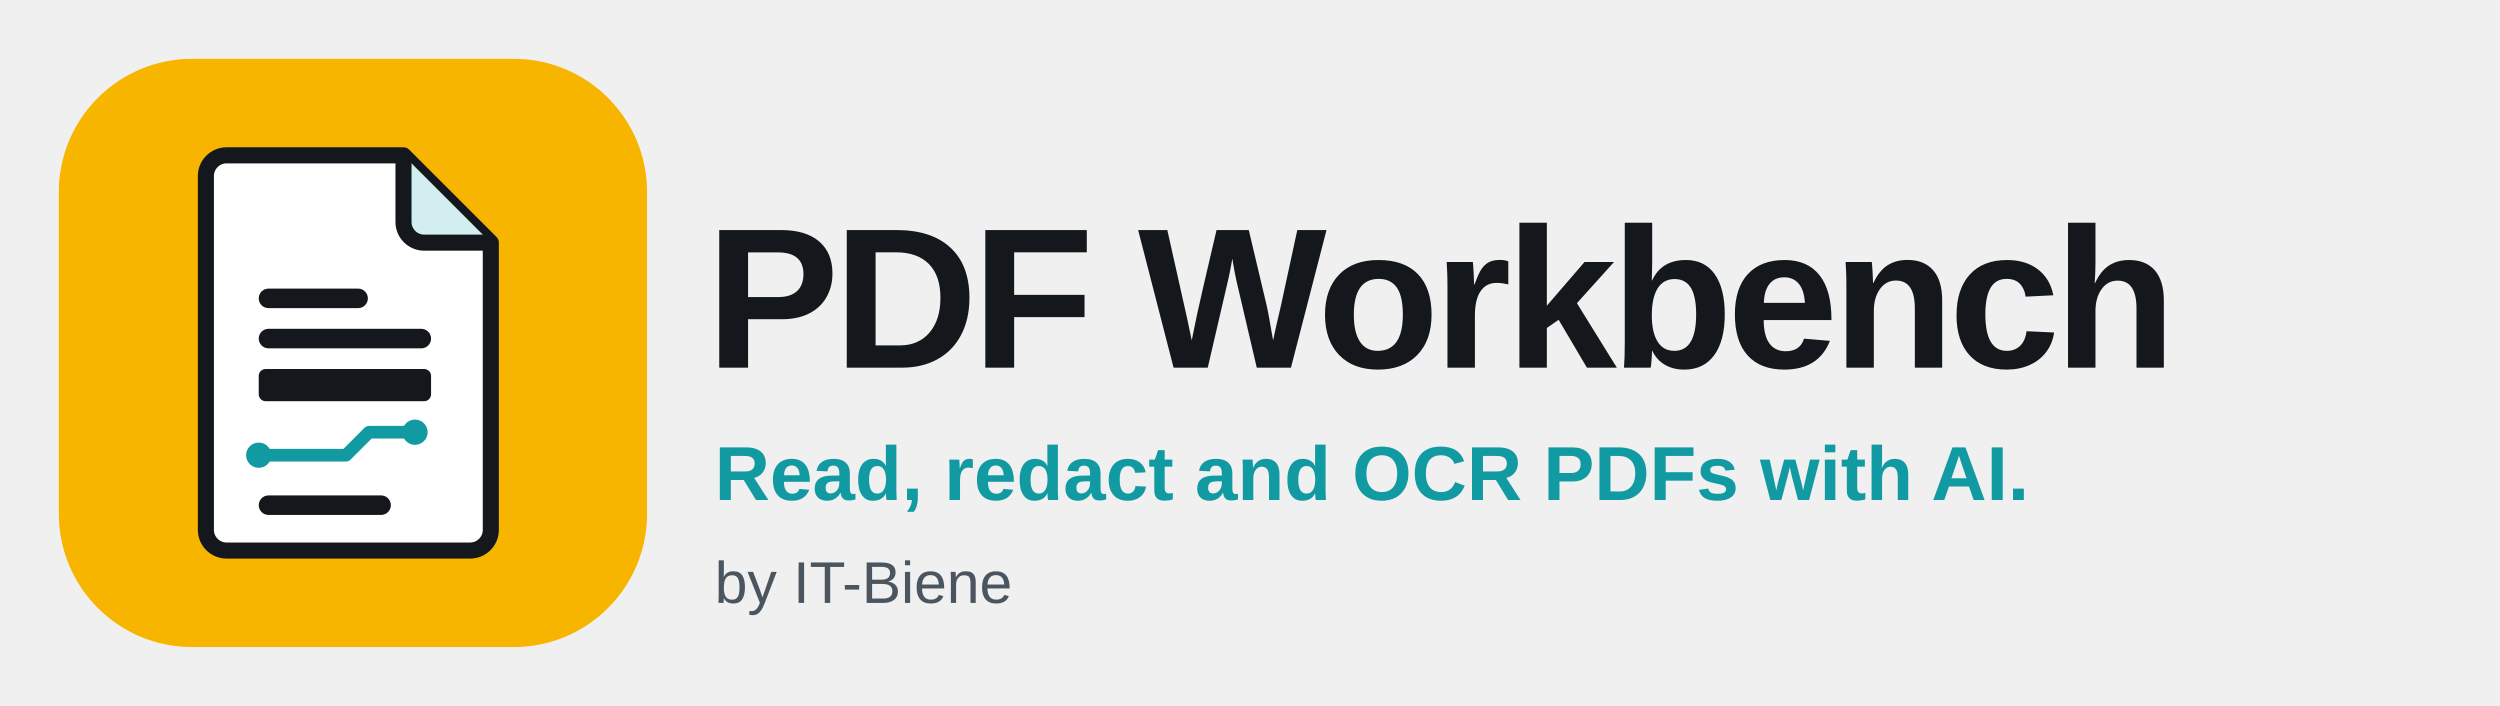
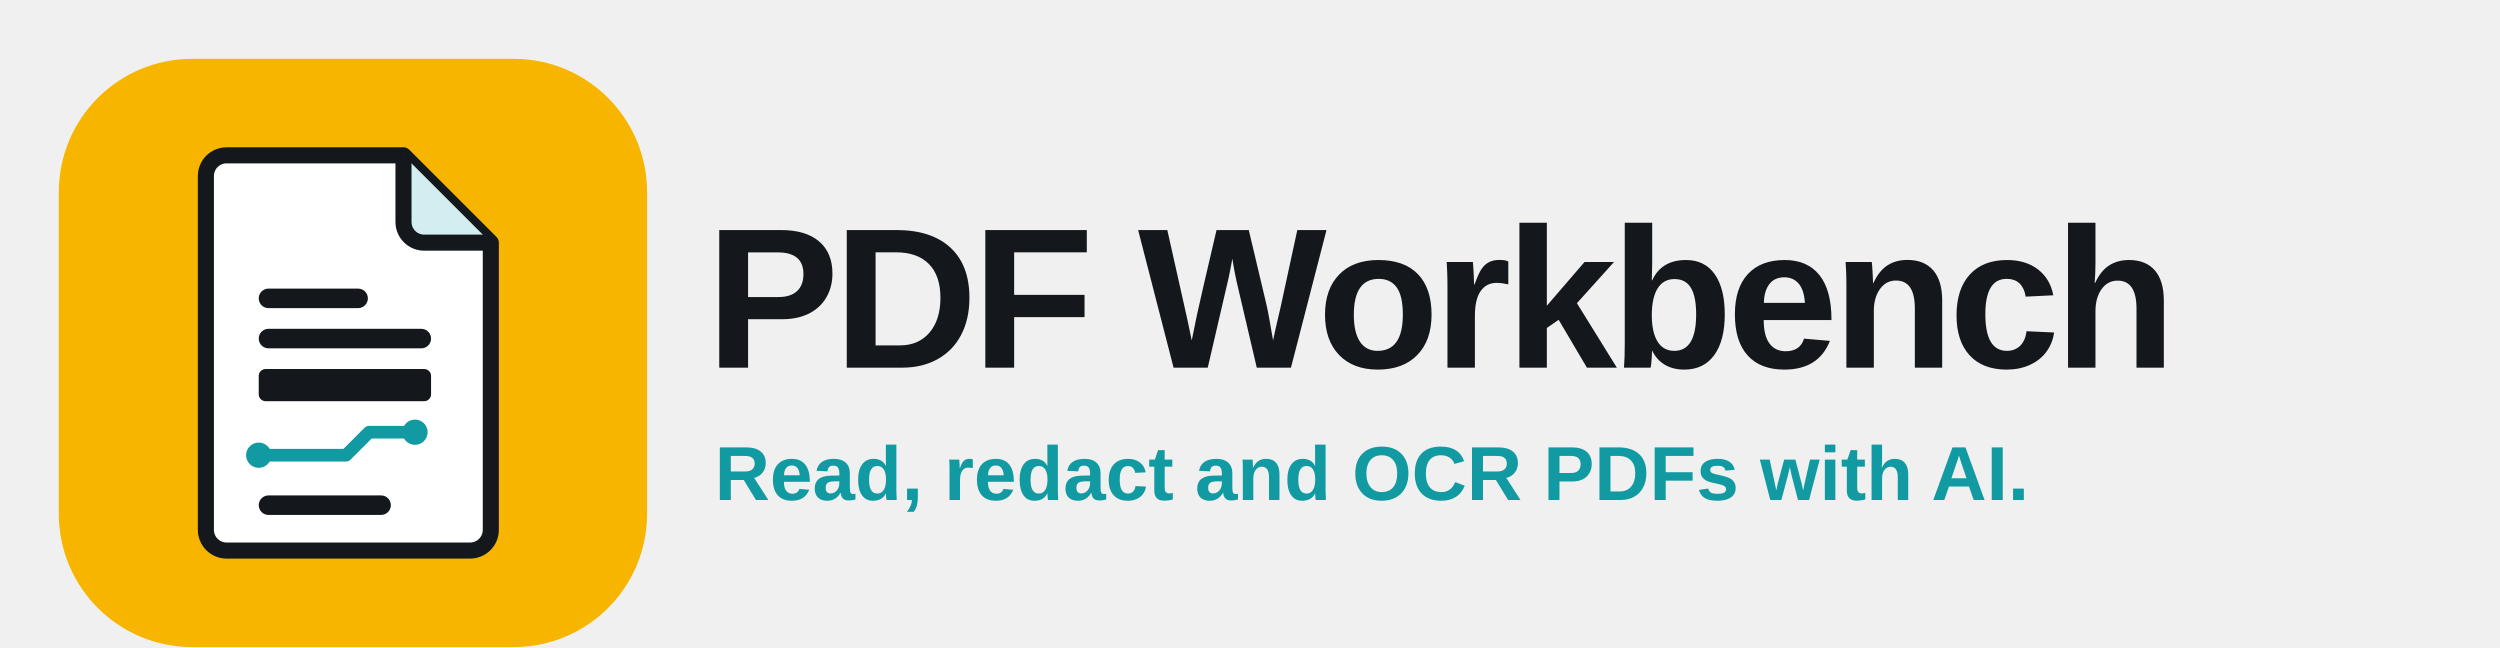
- <svg xmlns="http://www.w3.org/2000/svg" viewBox="0 0 1700 480" width="1700" height="480" role="img" aria-label="PDF Workbench">
+ <svg xmlns="http://www.w3.org/2000/svg" viewBox="0 0 1700 440" width="1700" height="440" role="img" aria-label="PDF Workbench">
  <g transform="translate(40 40) scale(0.390625)">
    <rect width="1024" height="1024" rx="232" fill="#F7B500" />
    <path d="M292 168 H600 L752 320 V820 a36 36 0 0 1 -36 36 H292 a36 36 0 0 1 -36 -36 V204 a36 36 0 0 1 36 -36 Z" fill="#FFFFFF" stroke="#14181C" stroke-width="28" stroke-linejoin="round" />
    <path d="M600 168 V284 a36 36 0 0 0 36 36 H752" fill="#D3EEF0" stroke="#14181C" stroke-width="28" stroke-linejoin="round" />
    <rect x="348" y="400" width="190" height="34" rx="17" fill="#14181C" />
    <rect x="348" y="470" width="300" height="34" rx="17" fill="#14181C" />
    <rect x="348" y="540" width="300" height="56" rx="12" fill="#14181C" />
    <path d="M348 690 H500 L540 650 H600" fill="none" stroke="#129AA3" stroke-width="22" stroke-linecap="round" stroke-linejoin="round" />
    <circle cx="348" cy="690" r="22" fill="#129AA3" />
    <circle cx="620" cy="650" r="22" fill="#129AA3" />
    <rect x="348" y="760" width="230" height="34" rx="17" fill="#14181C" />
  </g>
  <g font-family="Manrope, 'Segoe UI', Arial, sans-serif" fill="#14181C">
    <text x="480" y="250" font-size="136" font-weight="800" letter-spacing="-4">PDF Workbench</text>
    <text x="486" y="340" font-size="52" font-weight="800" fill="#129AA3">Read, redact and OCR PDFs with AI.</text>
-     <text x="486" y="410" font-size="40" font-weight="500" fill="#4B5560">by IT-Biene</text>
  </g>
</svg>
